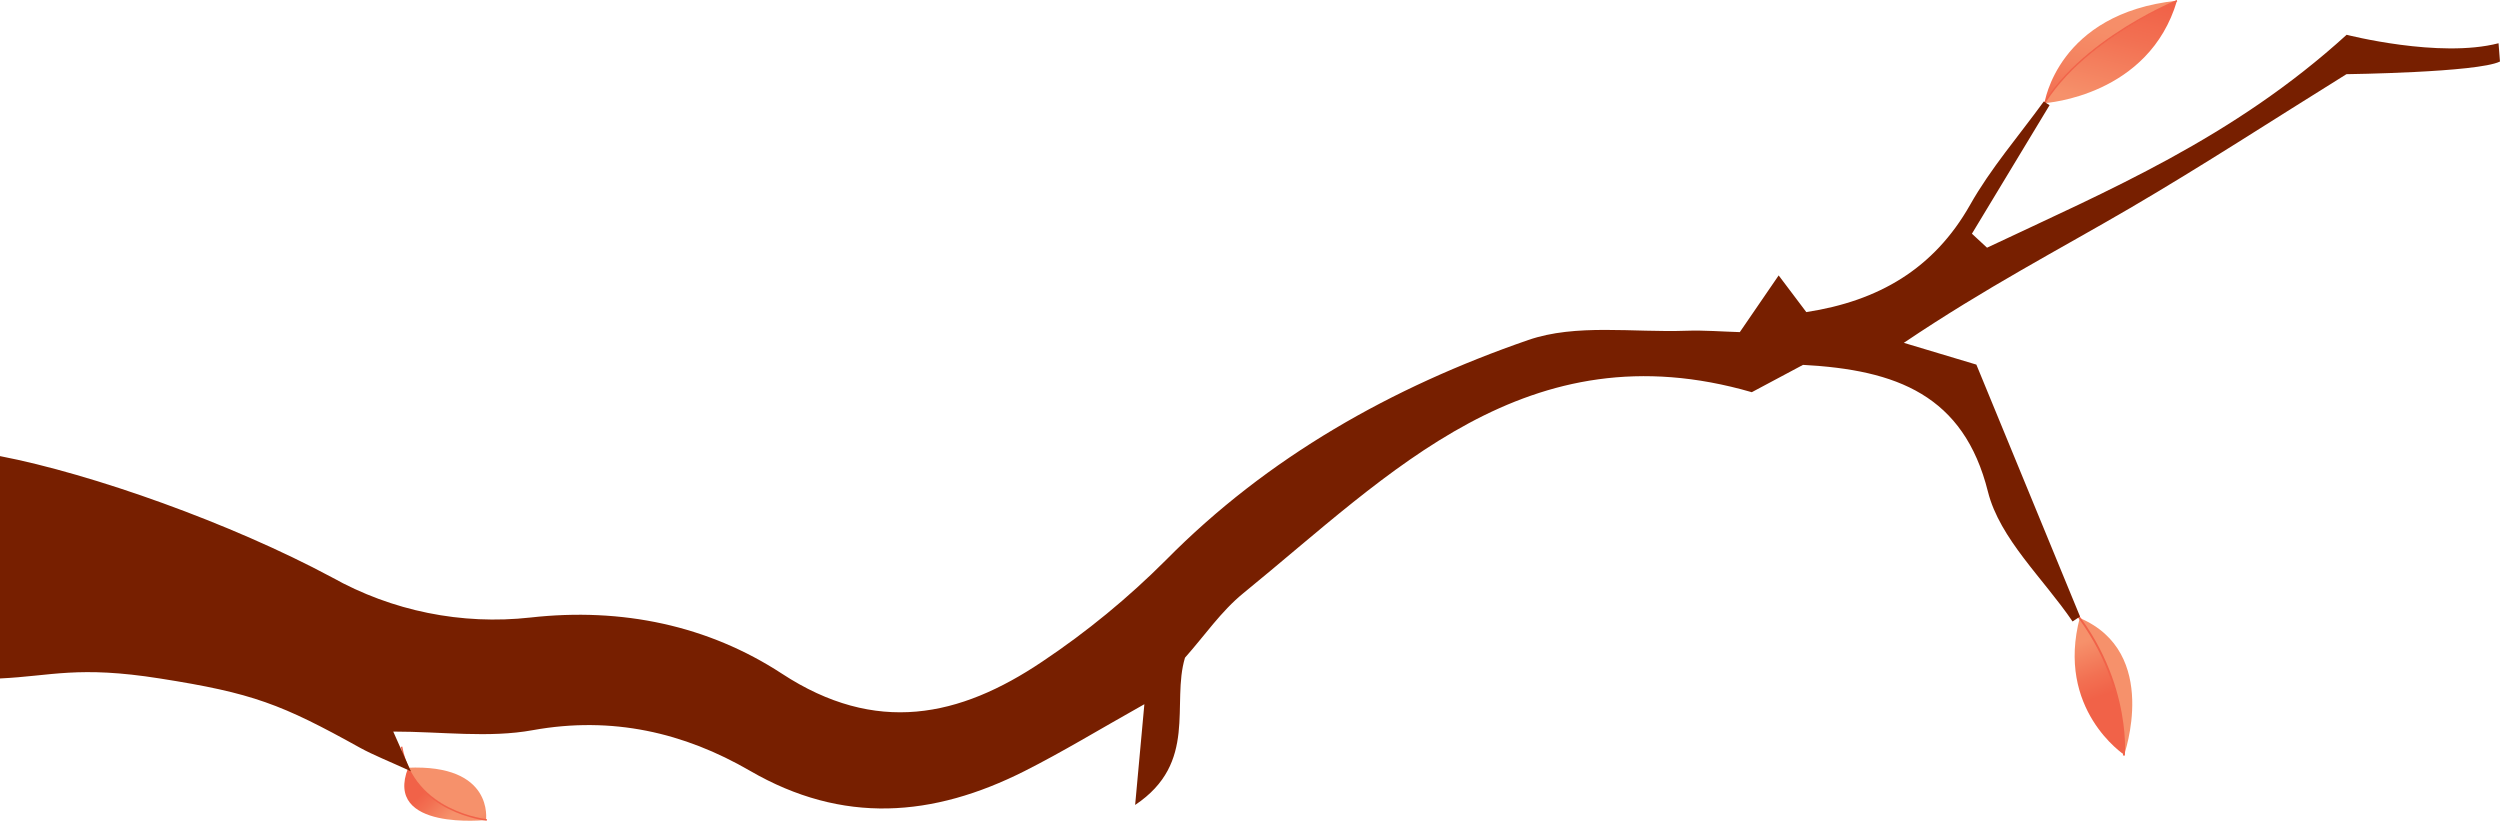
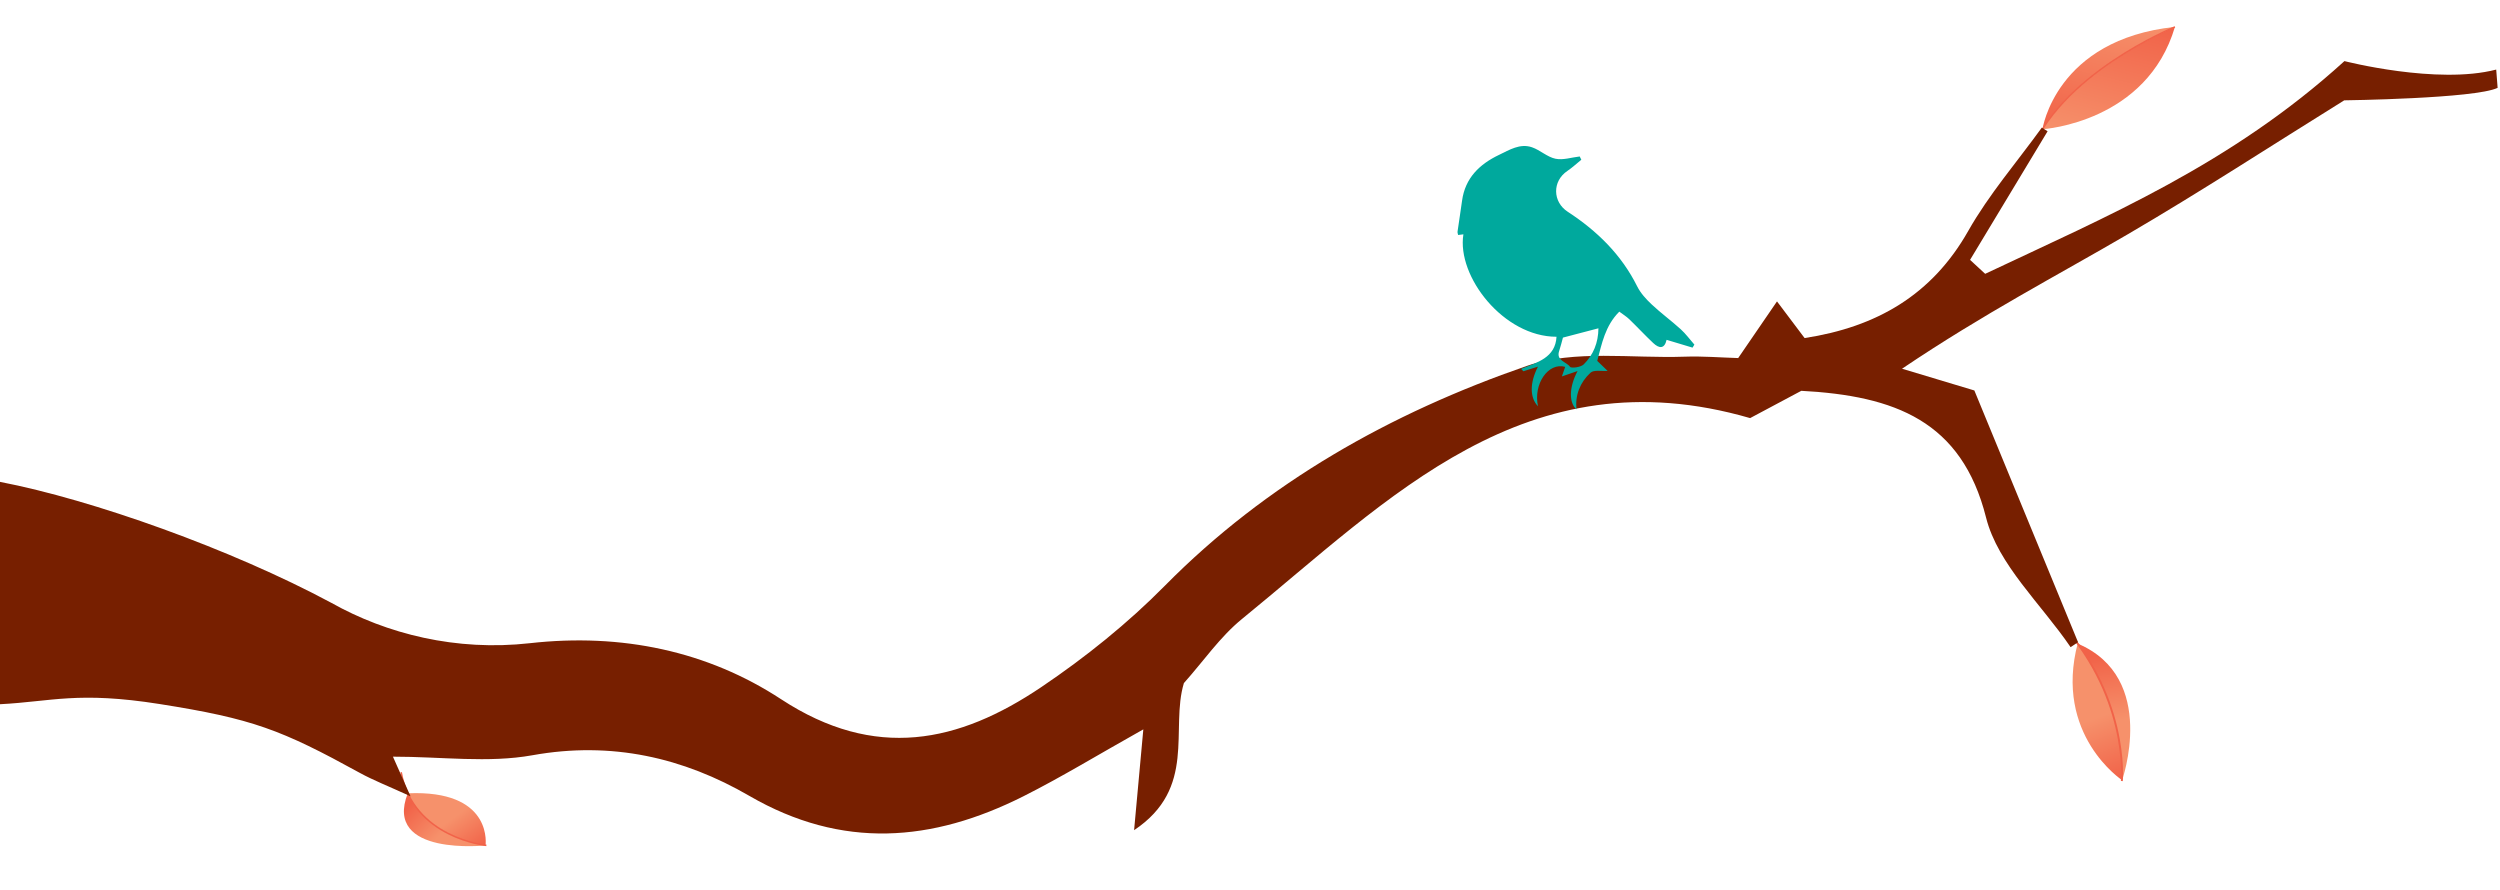
- <svg xmlns="http://www.w3.org/2000/svg" xmlns:xlink="http://www.w3.org/1999/xlink" viewBox="0 0 620.41 203.68">
+ <svg xmlns="http://www.w3.org/2000/svg" viewBox="0 0 621 221" fill-rule="evenodd" clip-rule="evenodd" stroke-miterlimit="10">
+   <clipPath id="a">
+     <path d="M101.086 197.062l-.01.03c5.941 11.427 19.526 12.944 19.526 12.944s1.964-13.026-17.332-13.027c-.7 0-1.426.017-2.184.053z" />
+   </clipPath>
+   <g clip-path="url(#a)">
+     <path d="M113.347 188.182l16.119 15.434-15.696 11.369-16.119-15.435 15.696-11.368z" fill="url(#b)" fill-rule="nonzero" />
+   </g>
+   <clipPath id="c">
+     <path d="M120.815 209.99s-14.151-1.396-19.525-12.944c-6.18 15.79 19.525 12.944 19.525 12.944z" />
+   </clipPath>
+   <g clip-path="url(#c)">
+     <path d="M109.806 220.437L88.34 209.334l12.95-12.288 21.466 11.102-12.95 12.289z" fill="url(#d)" fill-rule="nonzero" />
+   </g>
+   <path d="M120.815 209.99s-18.222-1.788-21.168-18.173" fill="none" stroke="#f16248" stroke-width=".39" />
+   <clipPath id="e">
+     <path d="M527.17 193.822s1.258-16.484-10.989-34.146l-.039-.018c-6.082 22.913 11.028 34.164 11.028 34.164z" />
+   </clipPath>
+   <g clip-path="url(#e)">
+     <path d="M502.106 164.845l14.718 32.8 17.77-6.566-14.718-32.801-17.77 6.567z" fill="url(#f)" fill-rule="nonzero" />
+   </g>
+   <clipPath id="g">
+     <path d="M527.067 194.013s9.18-25.639-10.989-34.146c12.52 17.155 10.989 34.146 10.989 34.146z" />
+   </clipPath>
+   <g clip-path="url(#g)">
+     <path d="M541.971 191.993l-8.361-34.502-17.532 2.376 8.361 34.502 17.532-2.376z" fill="url(#h)" fill-rule="nonzero" />
+   </g>
+   <path d="M527.067 194.013s1.982-21.871-16.836-41.039" fill="none" stroke="#f16248" stroke-width=".48" />
+   <clipPath id="i">
+     <path d="M507.371 32.098c.541-.036 25.952-1.827 32.882-25.422 0 0-22.748 9.254-32.882 25.422z" />
+   </clipPath>
+   <g clip-path="url(#i)">
+     <path d="M531.899 38.148l8.354-31.472-24.528-6.05-8.354 31.472 24.528 6.05z" fill="url(#j)" fill-rule="nonzero" />
+   </g>
+   <clipPath id="k">
+     <path d="M507.345 32.1l.026-.002c10.134-16.168 32.882-25.422 32.882-25.422-29.672 3.15-32.908 25.424-32.908 25.424z" />
+   </clipPath>
+   <g clip-path="url(#k)">
+     <path d="M531.897 38.156l8.356-31.48L513.189 0l-8.356 31.48 27.064 6.676z" fill="url(#l)" fill-rule="nonzero" />
+   </g>
+   <path d="M504.077 38.889c6.979-20.346 36.176-32.213 36.176-32.213" fill="none" stroke="#f16248" stroke-width=".36" />
+   <path d="M582.303 24.923c-18.125 11.268-35.649 22.684-53.712 33.241-17.577 10.272-35.708 19.665-56.126 33.425l17.964 5.402 25.757 62.532-1.848 1.234c-7.248-10.671-18.059-20.509-20.999-32.188-6.047-24.023-22.688-30.249-45.897-31.49l-12.713 6.777c-55.728-16.155-89.64 20.115-126.188 49.869-5.479 4.46-9.581 10.492-14.465 15.96-3.444 11.43 3.307 26.07-12.368 36.535l2.294-25.047c-11.314 6.348-20.347 11.874-29.798 16.627-22.621 11.375-44.999 13.276-68.093-.119-16.316-9.464-34.144-13.628-53.88-10.074-10.933 1.969-22.562.349-34.626.347l4.372 9.847c-5.684-2.605-9.269-3.989-12.592-5.815-19.587-10.766-26.632-13.45-49.737-17.106-20.298-3.213-26.855-.604-39.648.049v-55.231c22.913 4.419 57.404 16.686 82.323 30.056 13.736 7.715 31.008 12.071 49.296 10.017 22.778-2.559 44.154 1.956 62.415 13.922 23.339 15.294 44.106 10.827 64.649-3.033 10.955-7.391 21.441-15.82 30.652-25.146 25.28-25.597 56.061-42.911 89.926-54.618 11.83-4.09 26.049-1.832 39.184-2.297 4.495-.16 9.01.218 13.32.344l9.641-14.073 6.857 9.105c17.918-2.75 31.658-10.73 40.643-26.603 5.13-9.063 12.125-17.147 18.28-25.671.48.301.959.603 1.437.906l-19.26 31.944 3.753 3.468c30.129-14.241 61.061-27.2 89.243-52.842 0 0 23.018 5.924 37.7 2.105l.351 4.54c-5.57 2.681-38.107 3.101-38.107 3.101" fill="#771f00" fill-rule="nonzero" />
+   <path d="M388.235 83.859c-.281 1.008-.553 2.179-.935 3.312-.816 2.423 1.783 2.667 2.691 3.942.308.433 2.681.114 3.391-.588 2.393-2.367 3.635-5.378 3.67-8.975l-8.817 2.309m25.747.554c-.517 2.305-1.842 2.188-3.324.795-2.029-1.909-3.925-3.961-5.931-5.896-.715-.69-1.586-1.217-2.493-1.899-3.532 3.523-4.336 7.972-5.481 12.226l2.575 2.485c-1.47.118-3.401-.316-4.234.449-2.627 2.411-3.86 5.608-3.5 9.127-1.84-1.605-1.926-5.396.277-9.535l-3.901 1.339.825-2.38c-4.228-1.19-7.972 4.298-6.758 9.795-2.017-2.084-2.119-5.729-.006-9.848l-3.632 1.148-.564-.595c4.037-1.599 8.522-2.767 8.803-7.973-13.122.014-24.815-14.98-23.131-25.443l-1.314.163c-.055-.303-.176-.579-.14-.832.36-2.559.774-5.111 1.12-7.671.765-5.665 4.366-9.103 9.2-11.403 2.547-1.213 5.19-2.913 8.184-1.877 2.031.703 3.775 2.417 5.821 2.842 1.887.392 4.006-.332 6.023-.564l.399.815c-1.153.934-2.244 1.96-3.471 2.784-3.784 2.542-3.678 7.677.086 10.13 7.268 4.737 13.321 10.629 17.259 18.533.837 1.68 2.208 3.178 3.594 4.482 2.299 2.163 4.867 4.036 7.207 6.157 1.259 1.142 2.281 2.547 3.41 3.833l-.457.752-6.446-1.939" fill="#00a99d" fill-rule="nonzero" />
  <defs>
-     <style>.cls-1{fill:url(#linear-gradient)}.cls-2{fill:url(#linear-gradient-2)}.cls-3,.cls-6,.cls-9{fill:none;stroke:#f16248;stroke-miterlimit:10}.cls-3{stroke-width:.39px}.cls-4{fill:url(#linear-gradient-3)}.cls-5{fill:url(#linear-gradient-4)}.cls-6{stroke-width:.48px}.cls-7{fill:url(#linear-gradient-5)}.cls-8{fill:url(#linear-gradient-6)}.cls-9{stroke-width:.36px}.cls-10{fill:#771f00}</style>
-     <linearGradient id="linear-gradient" x1="-5524.93" y1="-3204.84" x2="-5528.02" y2="-3224.46" gradientTransform="matrix(-.71 .41 -.27 -.43 -4685.54 1099.52)" gradientUnits="userSpaceOnUse">
-       <stop offset=".15" stop-color="#f6916b" />
-       <stop offset=".69" stop-color="#f27052" />
+     <linearGradient id="b" x2="1" gradientUnits="userSpaceOnUse" gradientTransform="matrix(7.54586 7.22545 -13.0926 9.48289 112.563 203.176)">
+       <stop offset="0" stop-color="#f6916b" />
      <stop offset="1" stop-color="#f16248" />
    </linearGradient>
-     <linearGradient id="linear-gradient-2" x1="-5520.64" y1="-3208.16" x2="-5513.68" y2="-3189.55" xlink:href="#linear-gradient" />
-     <linearGradient id="linear-gradient-3" x1="-4781.92" y1="-3542.23" x2="-4785.01" y2="-3561.85" gradientTransform="matrix(.65 -.38 -.45 -.72 2037.36 -4213.26)" xlink:href="#linear-gradient" />
-     <linearGradient id="linear-gradient-4" x1="-4777.63" y1="-3545.54" x2="-4770.67" y2="-3526.94" gradientTransform="matrix(.65 -.38 -.45 -.72 2037.36 -4213.26)" xlink:href="#linear-gradient" />
-     <linearGradient id="linear-gradient-5" x1="599.05" y1="182.3" x2="632.75" y2="182.3" gradientTransform="matrix(.25 -.93 -.97 -.24 547.74 631.63)" xlink:href="#linear-gradient" />
-     <linearGradient id="linear-gradient-6" x1="599.04" y1="182.34" x2="632.75" y2="182.34" gradientTransform="matrix(.25 -.93 -.97 -.24 547.74 631.63)" gradientUnits="userSpaceOnUse">
+     <linearGradient id="d" x2="1" gradientUnits="userSpaceOnUse" gradientTransform="matrix(-10.0151 -5.17975 11.3159 -10.7377 110.422 206.392)">
+       <stop offset="0" stop-color="#f6916b" />
+       <stop offset="1" stop-color="#f16248" />
+     </linearGradient>
+     <linearGradient id="f" x2="1" gradientUnits="userSpaceOnUse" gradientTransform="matrix(6.8901 15.355 14.2278 -5.25777 520.825 178.278)">
+       <stop offset="0" stop-color="#f6916b" />
+       <stop offset="1" stop-color="#f16248" />
+     </linearGradient>
+     <linearGradient id="h" x2="1" gradientUnits="userSpaceOnUse" gradientTransform="matrix(-3.9009 -16.0968 -15.3193 2.0759 525.132 179.035)">
+       <stop offset="0" stop-color="#f6916b" />
+       <stop offset="1" stop-color="#f16248" />
+     </linearGradient>
+     <linearGradient id="j" x2="1" gradientUnits="userSpaceOnUse" gradientTransform="matrix(8.35384 -31.4713 -32.6468 -8.05306 519.635 35.123)">
+       <stop offset="0" stop-color="#f6916b" />
+       <stop offset="1" stop-color="#f16248" />
+     </linearGradient>
+     <linearGradient id="l" x2="1" gradientUnits="userSpaceOnUse" gradientTransform="matrix(8.35585 -31.4789 -32.6546 -8.055 519.591 35.12)">
      <stop offset="0" stop-color="#f16248" />
-       <stop offset=".15" stop-color="#f37153" />
-       <stop offset=".42" stop-color="#f48360" />
-       <stop offset=".69" stop-color="#f68d68" />
      <stop offset="1" stop-color="#f6916b" />
    </linearGradient>
  </defs>
-   <g id="Layer_2" data-name="Layer 2">
-     <g id="draft1">
-       <path class="cls-1" d="M120.6 203.53s2.11-14-19.52-13c5.92 11.47 19.52 13 19.52 13z" />
-       <path class="cls-2" d="M120.82 203.48s-14.15-1.4-19.53-12.94c-6.18 15.79 19.53 12.94 19.53 12.94z" />
-       <path class="cls-3" d="M120.82 203.48s-18.22-1.79-21.17-18.17" />
-       <path class="cls-4" d="M527.17 187.31s-17.11-11.25-11-34.16c12.26 17.68 11 34.16 11 34.16z" />
-       <path class="cls-5" d="M527.07 187.5s1.53-17-11-34.15c20.18 8.52 11 34.15 11 34.15z" />
-       <path class="cls-6" d="M527.07 187.5s2-21.87-16.84-41" />
-       <path class="cls-7" d="M540.25.17c-6.93 23.59-32.34 25.39-32.88 25.42C517.51 9.42 540.25.17 540.25.17z" />
-       <path class="cls-8" d="M507.37 25.59S510.58 3.32 540.25.17c0 0-22.74 9.25-32.88 25.42z" />
-       <path class="cls-9" d="M504.08 32.38C511.06 12 540.25.17 540.25.17" />
-       <path class="cls-10" d="M582.3 18.41c-18.13 11.27-35.65 22.68-53.71 33.24-17.59 10.28-35.71 19.67-56.13 33.43l18 5.4L516.19 153l-1.85 1.23c-7.25-10.67-18.06-20.51-21-32.19-6-24-22.69-30.25-45.9-31.49l-12.71 6.78c-55.73-16.14-89.64 20.13-126.19 49.89-5.48 4.46-9.58 10.49-14.47 16-3.44 11.43 3.31 26.07-12.37 36.54l2.29-25c-11.31 6.35-20.35 11.87-29.8 16.63-22.62 11.38-45 13.28-68.09-.12-16.32-9.46-34.14-13.63-53.88-10.07-10.93 2-22.56.35-34.63.35l4.37 9.85c-5.68-2.61-9.27-4-12.59-5.82C69.8 174.71 62.75 172 39.65 168.37c-20.3-3.21-26.86-.6-39.65 0v-55.18c22.91 4.42 57.4 16.69 82.32 30.06a82.34 82.34 0 0 0 49.3 10c22.78-2.56 44.15 2 62.41 13.92 23.34 15.29 44.11 10.83 64.65-3A201.82 201.82 0 0 0 289.33 139c25.28-25.6 56.06-42.91 89.93-54.62 11.83-4.09 26-1.83 39.18-2.3 4.49-.16 9 .22 13.32.34l9.64-14.07 6.86 9.1c17.92-2.75 31.66-10.73 40.64-26.6 5.1-9.05 12.1-17.13 18.29-25.66l1.44.91L489.36 58l3.75 3.47c30.13-14.24 61.06-27.2 89.24-52.84 0 0 23 5.92 37.7 2.1l.35 4.54c-5.56 2.73-38.1 3.14-38.1 3.14z" />
-     </g>
-   </g>
</svg>
